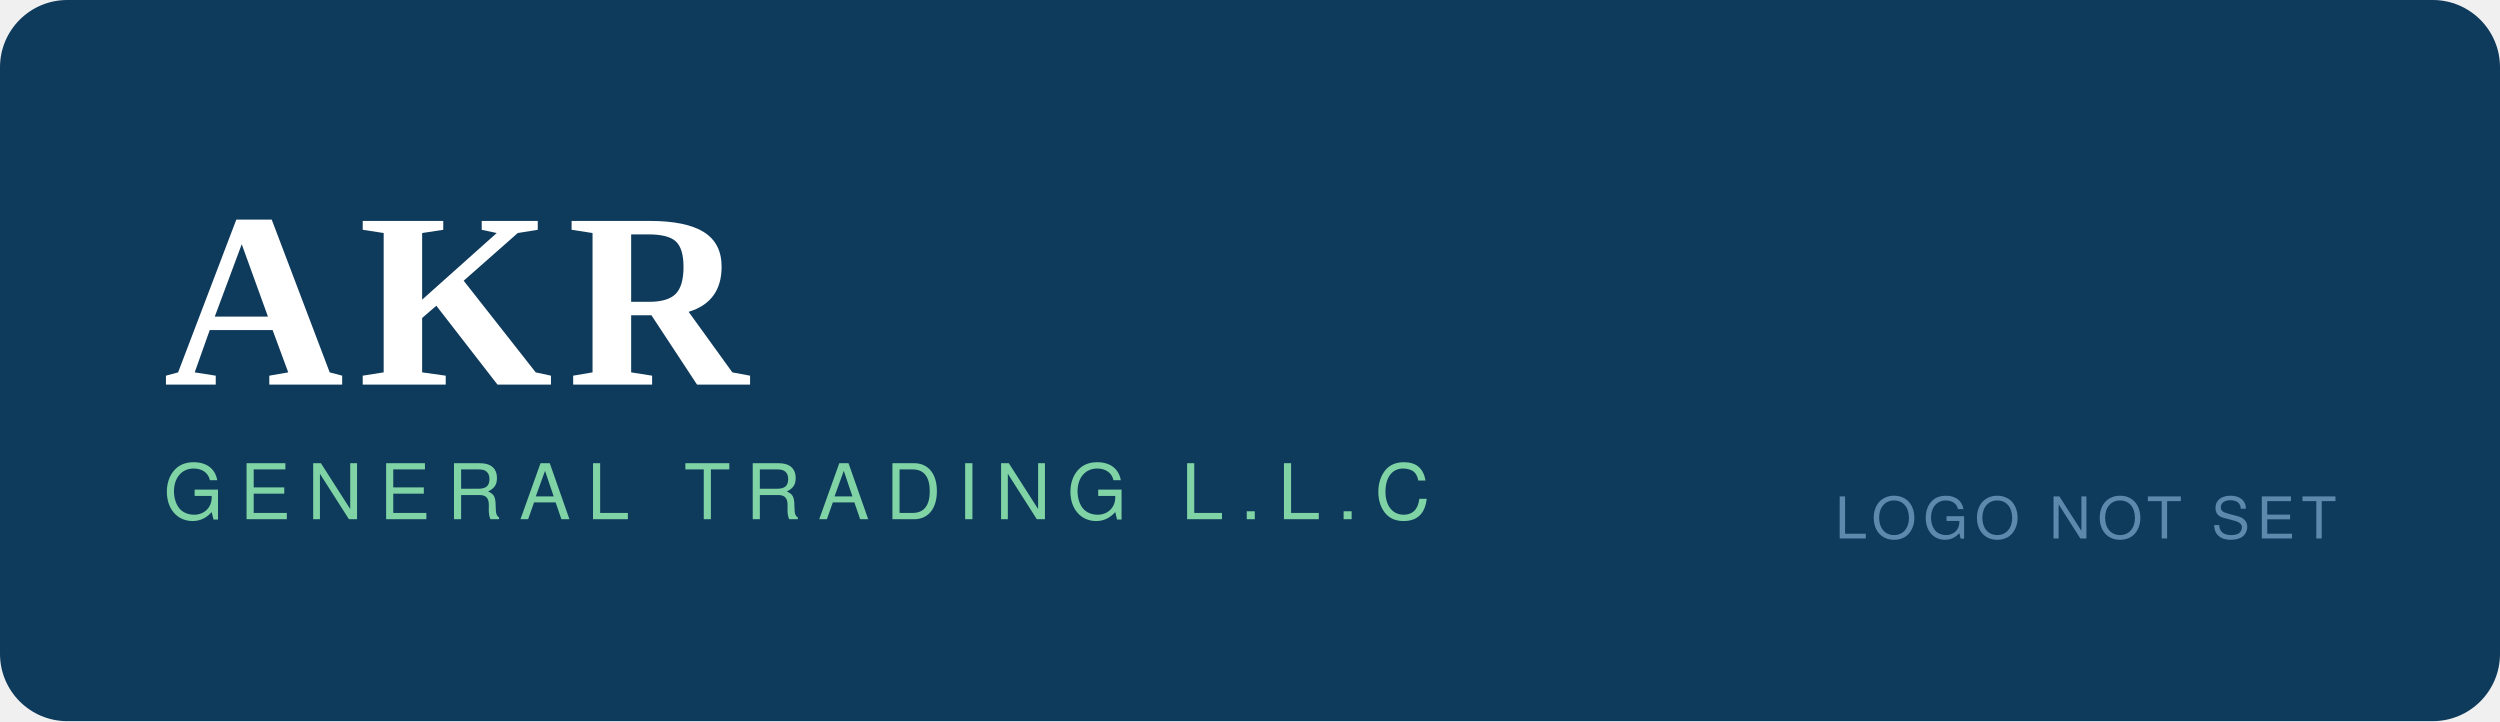
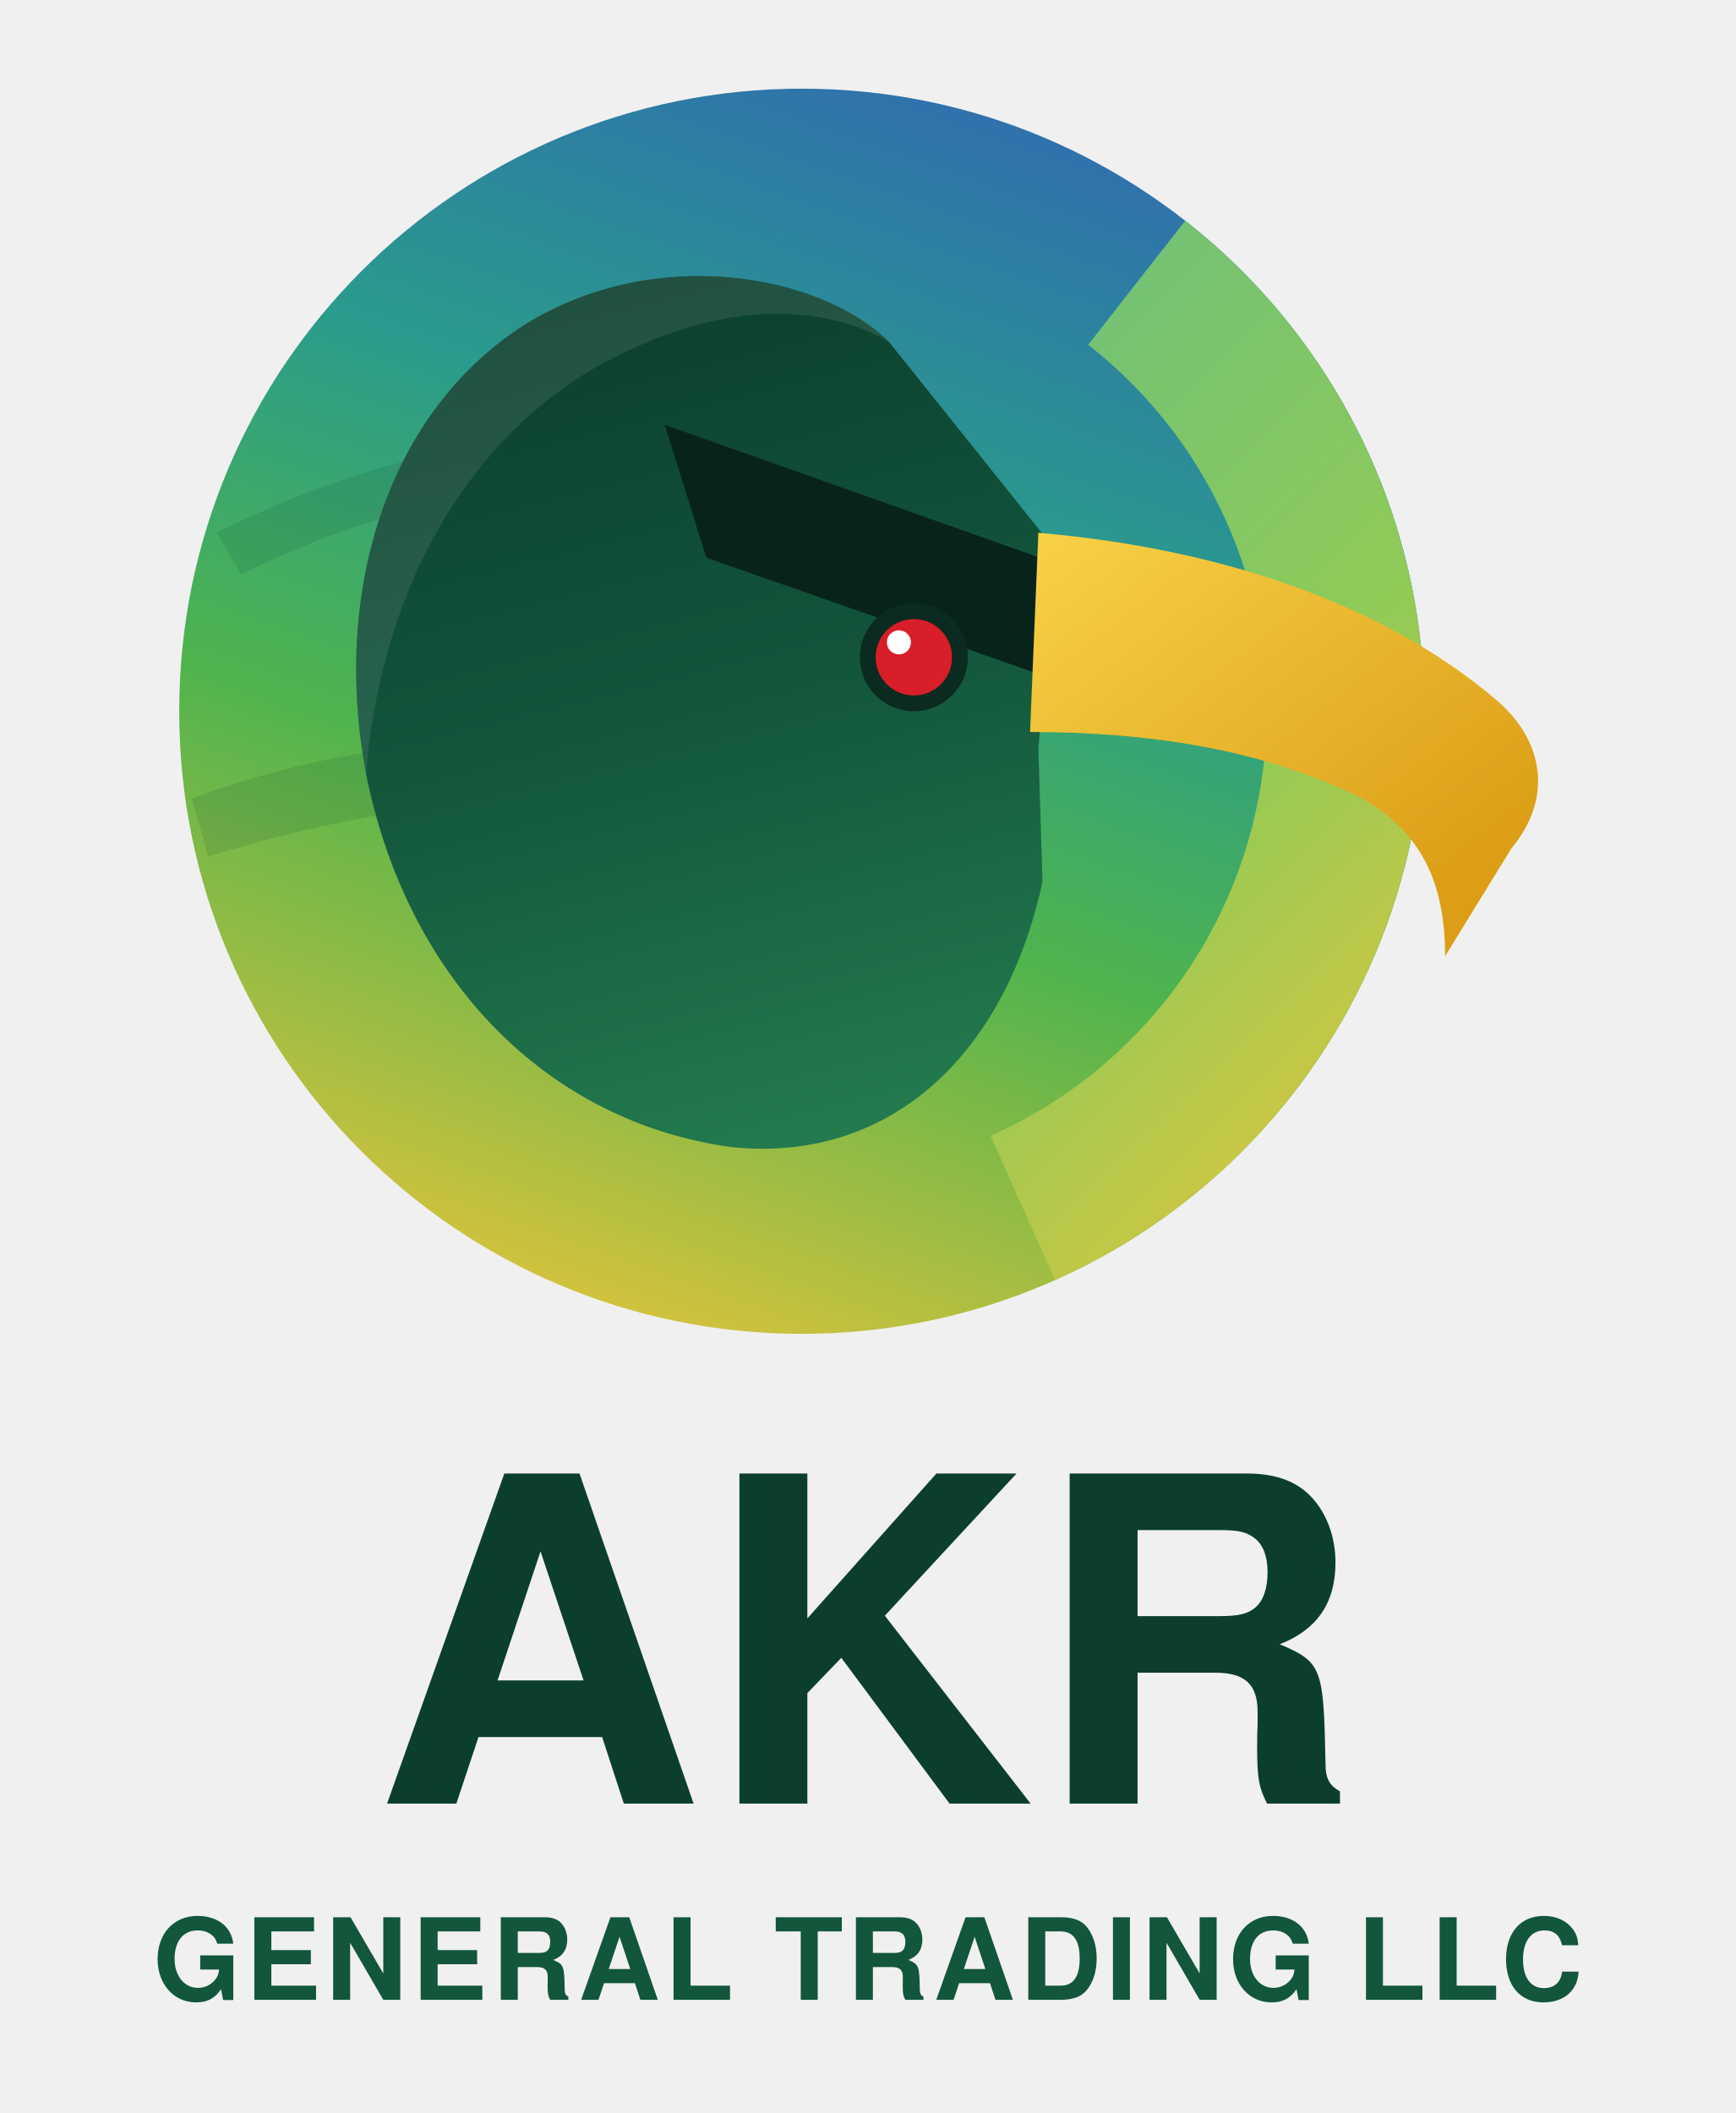
- <svg xmlns="http://www.w3.org/2000/svg" viewBox="0 0 520 150" role="img" aria-label="No logo uploaded yet">
-   <rect width="520" height="150" rx="14" fill="#0E3A5C" />
-   <text x="34" y="80" font-family="Georgia, 'Times New Roman', serif" font-size="52" font-weight="700" letter-spacing="3" fill="#FFFFFF">AKR</text>
-   <text x="34" y="108" font-family="Helvetica, Arial, sans-serif" font-size="16" letter-spacing="3.4" fill="#7FD3A4">GENERAL TRADING L.L.C</text>
-   <text x="486" y="112" text-anchor="end" font-family="Helvetica, Arial, sans-serif" font-size="12" letter-spacing="1.4" fill="#5D89AD">LOGO NOT SET</text>
+ <svg xmlns="http://www.w3.org/2000/svg" viewBox="0 0 460 560" role="img" aria-label="AKR General Trading LLC">
+   <defs>
+     <linearGradient id="akrDiscF" x1="0.55" y1="0" x2="0.2" y2="1">
+       <stop offset="0" stop-color="#2F72AC" />
+       <stop offset="0.3" stop-color="#2A9C8B" />
+       <stop offset="0.58" stop-color="#4FB44D" />
+       <stop offset="1" stop-color="#EBC53A" />
+     </linearGradient>
+     <linearGradient id="akrBandF" x1="0.2" y1="0" x2="0.6" y2="1">
+       <stop offset="0" stop-color="#6FC07A" />
+       <stop offset="0.55" stop-color="#8FCB57" />
+       <stop offset="1" stop-color="#D9C63F" />
+     </linearGradient>
+     <linearGradient id="akrHeadF" x1="0.35" y1="0" x2="0.55" y2="1">
+       <stop offset="0" stop-color="#0B3E2D" />
+       <stop offset="0.5" stop-color="#12563C" />
+       <stop offset="1" stop-color="#237A4E" />
+     </linearGradient>
+     <linearGradient id="akrBillF" x1="0" y1="0" x2="0.8" y2="0.85">
+       <stop offset="0" stop-color="#F8D247" />
+       <stop offset="1" stop-color="#DC9E17" />
+     </linearGradient>
+   </defs>
+   <g transform="translate(42,18) scale(1.1) translate(-30,-30)">
+     <circle cx="185" cy="185" r="150" fill="url(#akrDiscF)" />
+     <g fill="#0B3E2D" opacity="0.13">
+       <path d="M38 206 C98 184 162 188 216 218 C160 200 100 202 42 220 Z" />
+       <path d="M44 142 C108 110 174 110 228 144 C170 122 106 124 50 152 Z" />
+     </g>
+     <path fill="url(#akrBandF)" d="M277.4 66.8 A150 150 0 0 1 246 322     L230.5 287.3 A112 112 0 0 0 254 96.7 Z" />
+     <path fill="url(#akrHeadF)" d="M246 146     L206 96     C190 80 150 72 118 92     C84 114 72 158 80 200     C90 250 124 284 168 290     C206 294 234 268 243 226     L242 194 L246 146 Z" />
+     <path fill="#FFFFFF" opacity="0.09" d="M206 96 C190 80 150 72 118 92     C84 114 72 158 80 200 C84 152 108 112 148 96 C172 86 192 88 206 96 Z" />
+     <path fill="#08231B" d="M152 116 L248 150 L242 176 L162 148 Z" />
+     <circle cx="212" cy="172" r="13" fill="#0B2A20" />
+     <circle cx="212" cy="172" r="9.2" fill="#D81E28" />
+     <circle cx="208.4" cy="168.4" r="2.9" fill="#FFFFFF" />
+     <path fill="url(#akrBillF)" d="M242 142     C288 146 326 160 352 182     C364 192 366 206 356 218     L340 244     C340 226 334 214 320 206     C296 194 268 190 240 190 Z" />
+   </g>
+   <text x="230" y="478" text-anchor="middle" font-family="Helvetica, Arial, sans-serif" font-size="120" font-weight="700" letter-spacing="1" fill="#0B3E2D">AKR</text>
+   <text x="230" y="530" text-anchor="middle" font-family="Helvetica, Arial, sans-serif" font-size="30" font-weight="700" letter-spacing="1.2" fill="#12563C">GENERAL TRADING LLC</text>
</svg>
